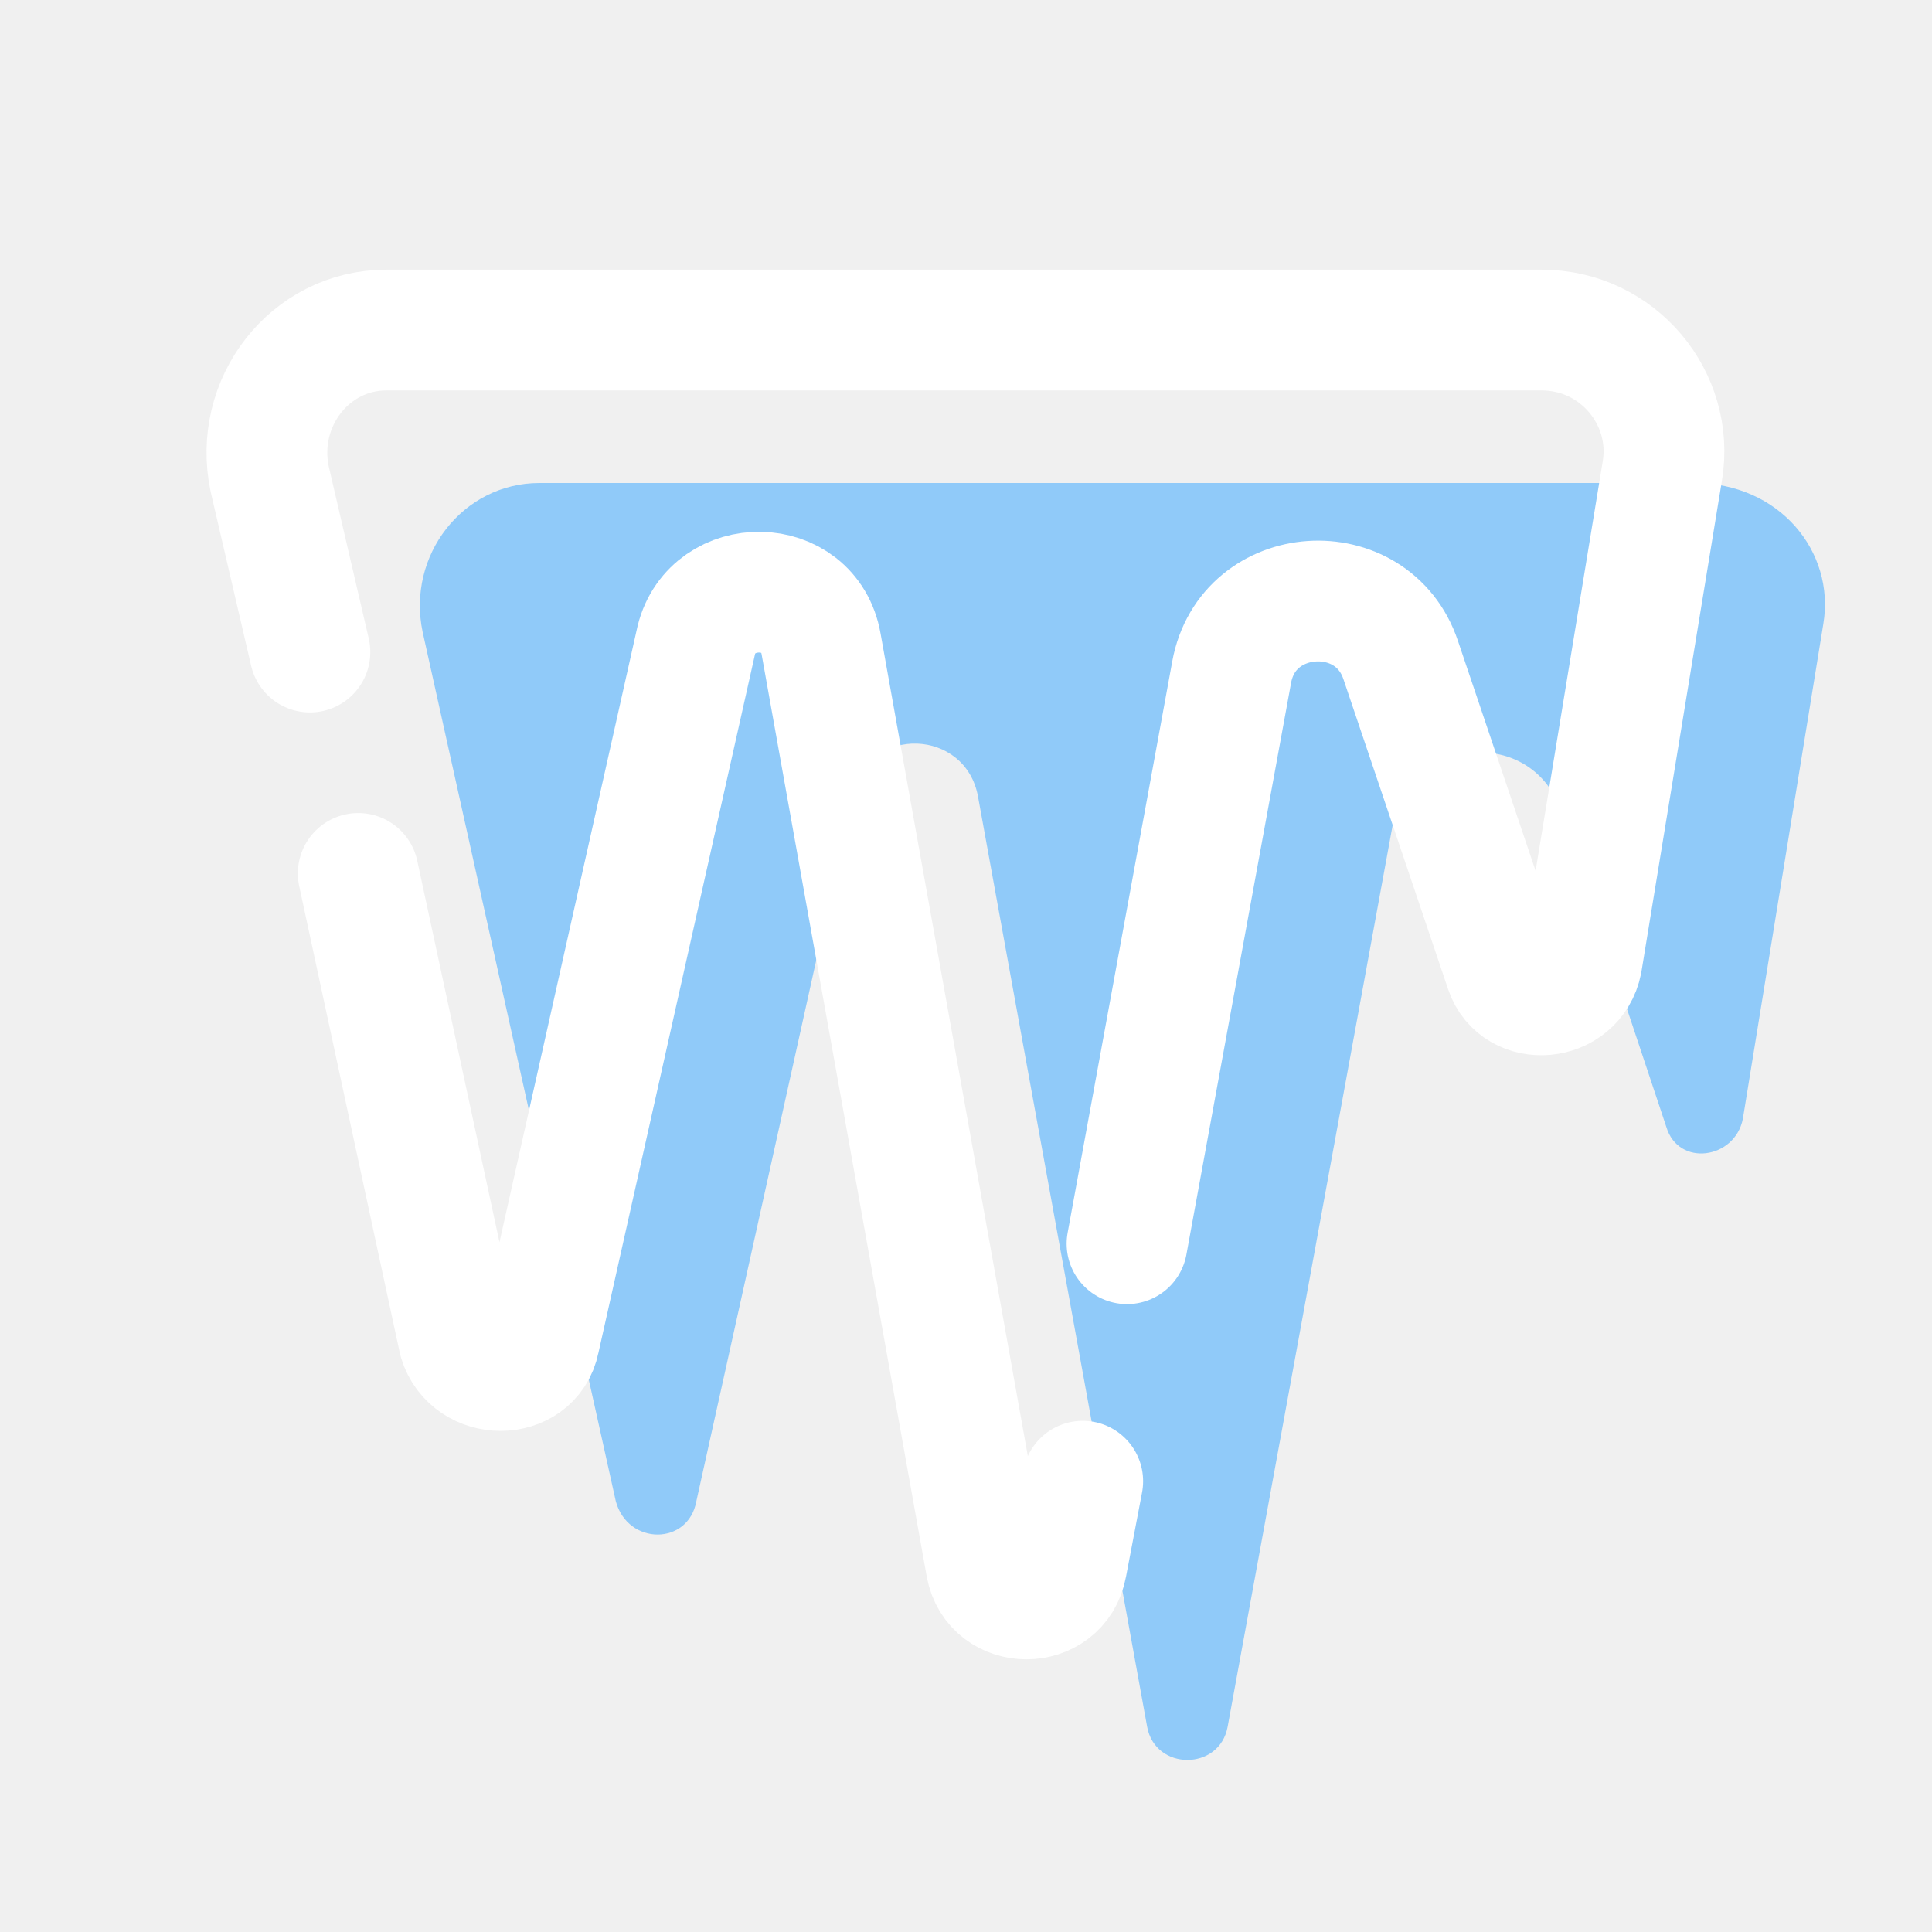
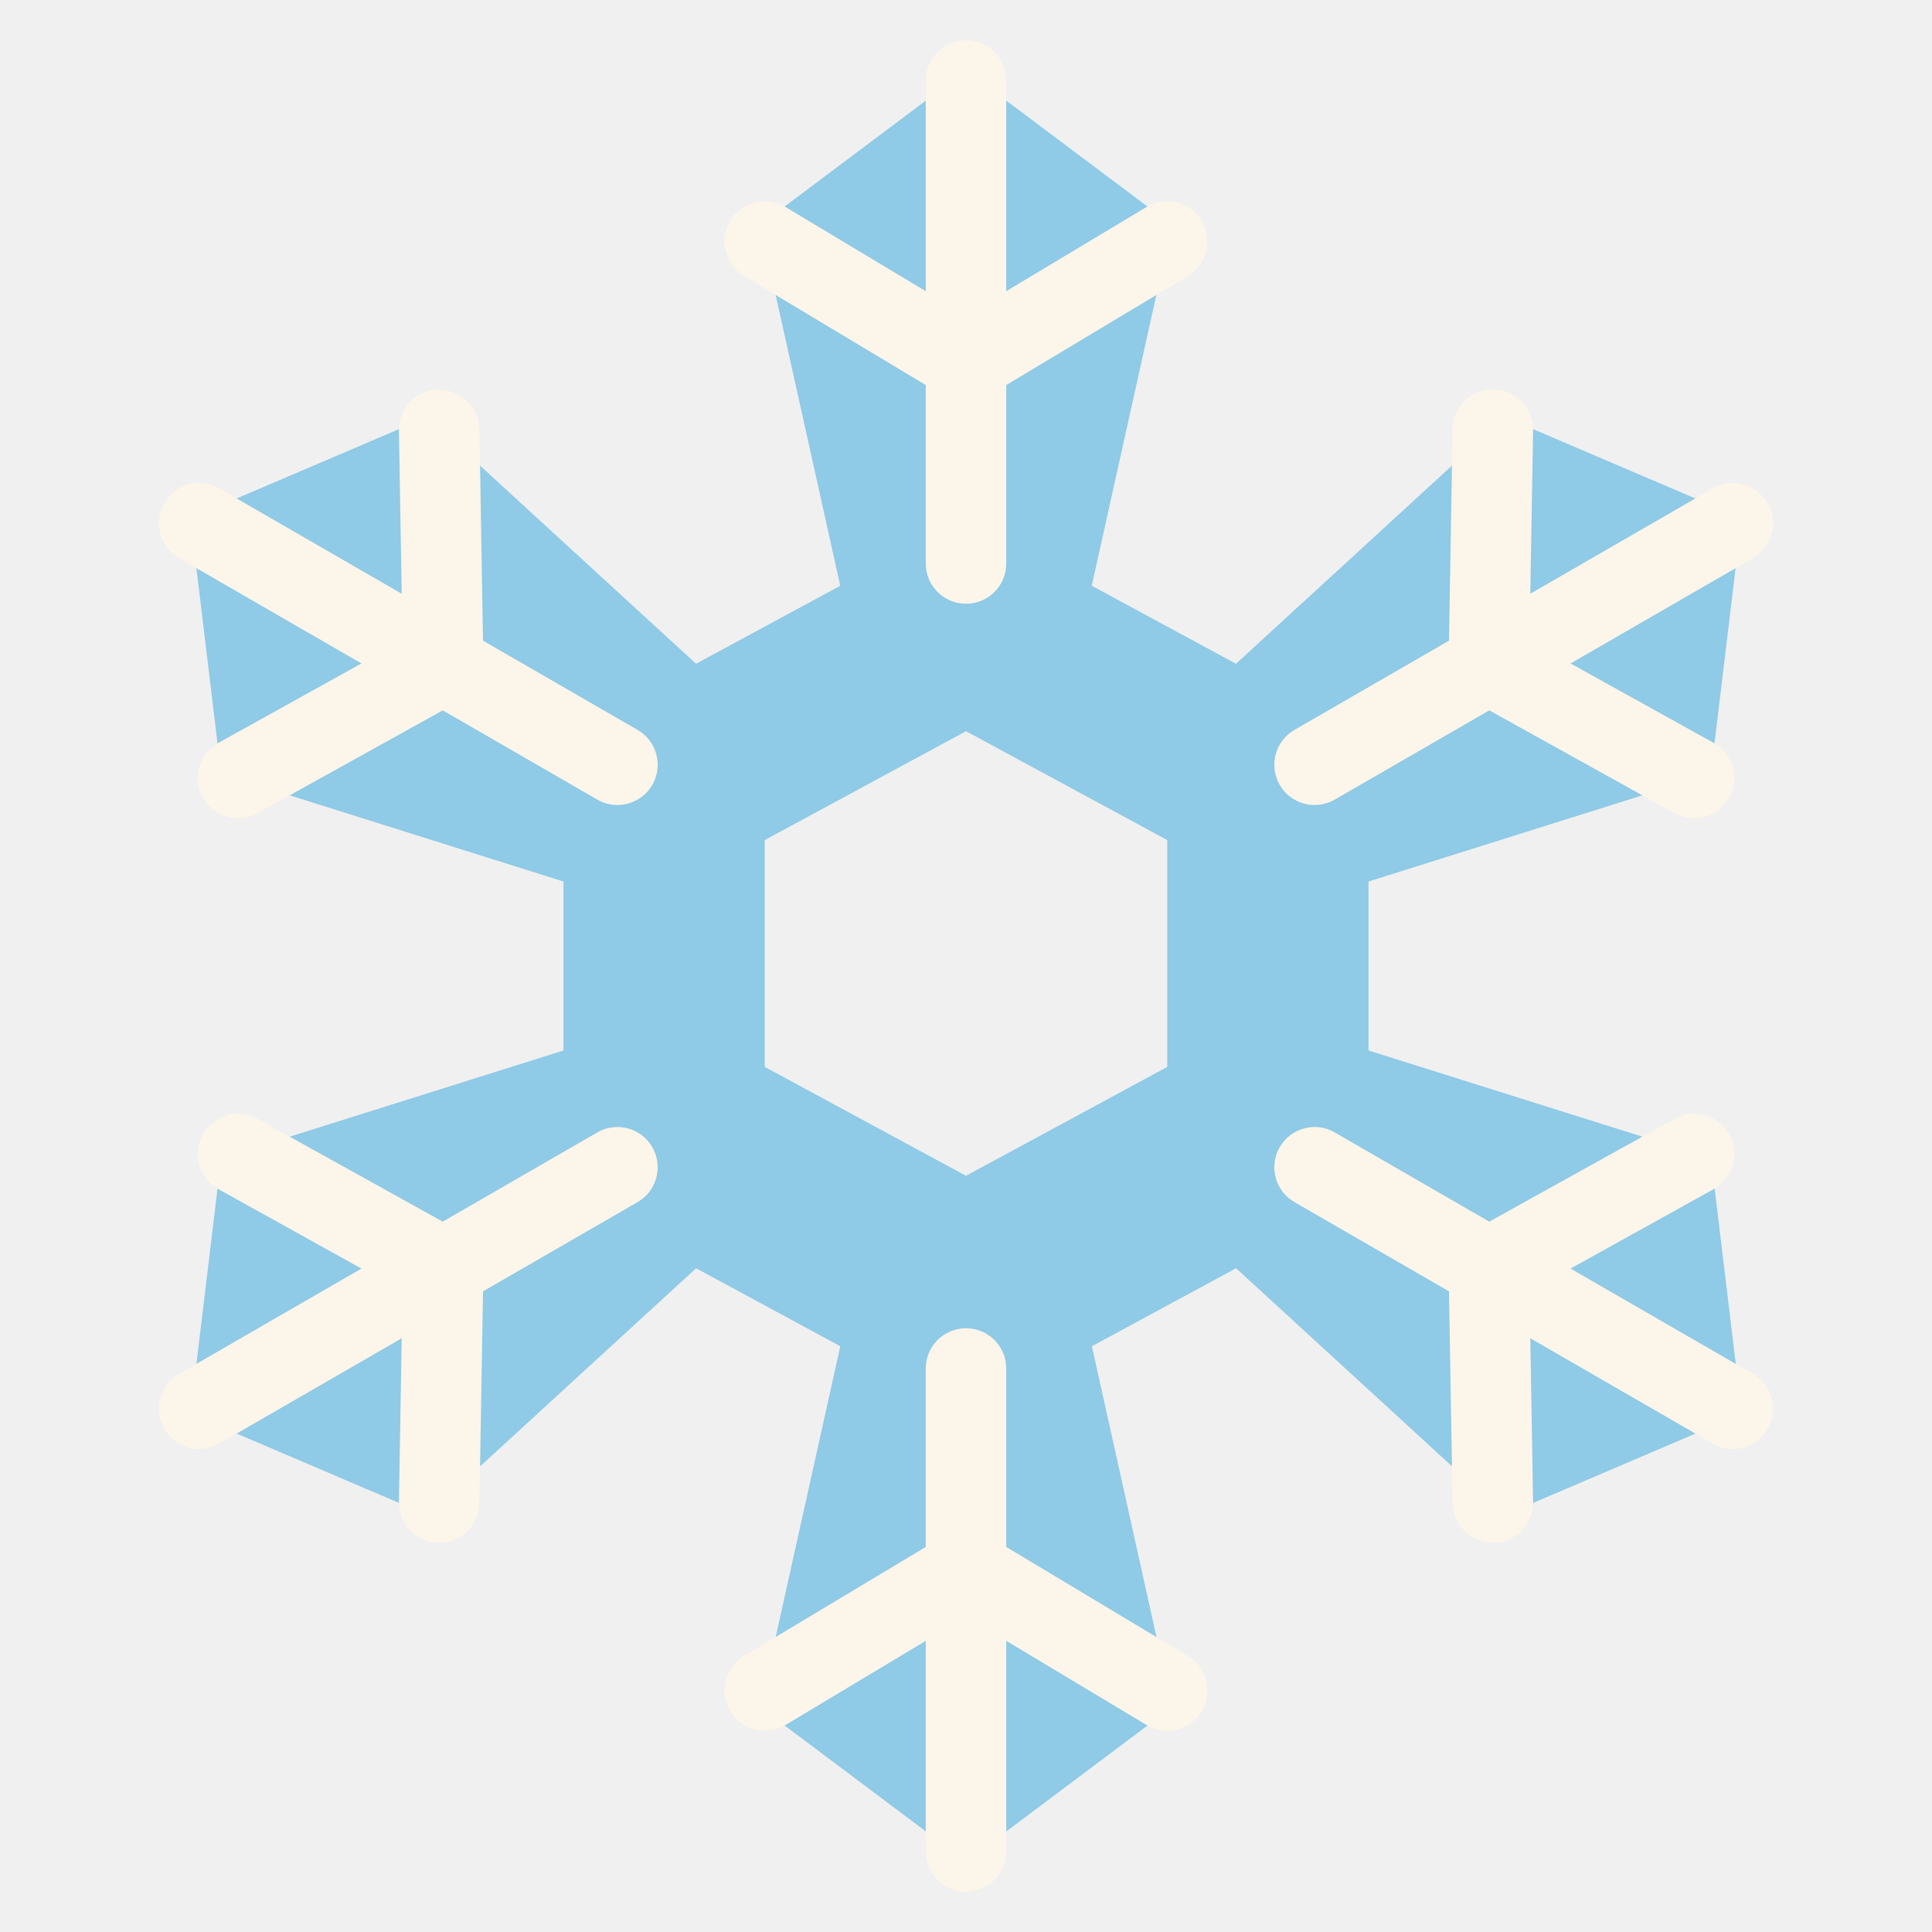
- <svg xmlns="http://www.w3.org/2000/svg" version="1.1" width="144px" height="144px" viewBox="0,0,255.998,255.998">
-   <g fill="none" fill-rule="nonzero" stroke="none" stroke-width="none" stroke-linecap="none" stroke-linejoin="none" stroke-miterlimit="10" stroke-dasharray="" stroke-dashoffset="0" font-family="none" font-weight="none" font-size="none" text-anchor="none" style="mix-blend-mode: normal">
+ <svg xmlns="http://www.w3.org/2000/svg" version="1.1" width="192px" height="192px" viewBox="0,0,255.998,255.998">
+   <g fill="none" fill-rule="nonzero" stroke="none" stroke-width="1" stroke-linecap="butt" stroke-linejoin="miter" stroke-miterlimit="10" stroke-dasharray="" stroke-dashoffset="0" font-family="none" font-weight="none" font-size="none" text-anchor="none" style="mix-blend-mode: normal">
    <g transform="scale(5.33333,5.33333)">
-       <path d="M45.3,15.5l-2,12.3c-0.2,1 -1.6,1.2 -1.9,0.2l-2.6,-7.8c-0.7,-2.2 -3.8,-1.9 -4.2,0.3l-4.1,22.4c-0.2,1.1 -1.8,1.1 -2,0l-4.2,-23.1c-0.3,-1.7 -2.7,-1.8 -3.1,-0.1l-3.9,17.6c-0.2,1.1 -1.7,1.1 -2,0l-4.8,-21.6c-0.4,-1.9 1,-3.7 2.9,-3.7h8.9h19.8c2.1,0 3.5,1.7 3.2,3.5z" fill="#90caf9" stroke="none" stroke-width="1" stroke-linecap="butt" stroke-linejoin="miter" />
-       <path d="M26.9,36.8l-0.4,2.1c-0.2,1.1 -1.8,1.1 -2,0l-4.1,-22.9c-0.3,-1.7 -2.7,-1.7 -3.1,-0.1l-3.9,17.4c-0.2,1 -1.7,1 -2,0l-2.5,-11.6" fill="none" stroke="#ffffff" stroke-width="3" stroke-linecap="round" stroke-linejoin="round" />
-       <path d="M7.7,16.2l-1,-4.3c-0.4,-1.9 1,-3.7 2.9,-3.7h8.9h19.8c1.9,0 3.3,1.7 3,3.5l-2,12.2c-0.2,1 -1.6,1.1 -1.9,0.2l-2.6,-7.7c-0.7,-2.1 -3.8,-1.9 -4.2,0.3l-2.6,14.2" fill="none" stroke="#ffffff" stroke-width="3" stroke-linecap="round" stroke-linejoin="round" />
+       <path d="M41.889,28.582l-7.889,-2.483v-4.198l7.889,-2.483c0.375,-0.118 0.646,-0.444 0.693,-0.835l0.598,-4.964c0.053,-0.44 -0.191,-0.864 -0.601,-1.039l-4.598,-1.964c-0.358,-0.153 -0.779,-0.083 -1.068,0.183l-6.206,5.692l-3.583,-1.938l1.852,-8.336c0.086,-0.384 -0.062,-0.781 -0.376,-1.017l-4,-3c-0.355,-0.268 -0.844,-0.268 -1.199,0l-4,3c-0.314,0.235 -0.462,0.633 -0.377,1.017l1.852,8.336l-3.583,1.938l-6.206,-5.692c-0.289,-0.266 -0.709,-0.336 -1.068,-0.183l-4.598,1.964c-0.409,0.175 -0.653,0.599 -0.601,1.039l0.598,4.964c0.047,0.391 0.318,0.717 0.693,0.835l7.889,2.483v4.198l-7.889,2.483c-0.375,0.118 -0.646,0.444 -0.693,0.835l-0.598,4.964c-0.053,0.44 0.191,0.864 0.601,1.039l4.598,1.964c0.126,0.054 0.26,0.08 0.393,0.08c0.245,0 0.488,-0.091 0.676,-0.263l6.206,-5.692l3.583,1.938l-1.852,8.336c-0.085,0.384 0.062,0.781 0.377,1.017l4,3c0.178,0.134 0.389,0.2 0.6,0.2c0.211,0 0.422,-0.066 0.6,-0.2l4,-3c0.314,-0.235 0.462,-0.633 0.377,-1.017l-1.852,-8.336l3.583,-1.938l6.206,5.692c0.188,0.172 0.431,0.263 0.676,0.263c0.133,0 0.267,-0.026 0.393,-0.08l4.598,-1.964c0.409,-0.175 0.653,-0.599 0.601,-1.039l-0.598,-4.964c-0.051,-0.391 -0.322,-0.717 -0.697,-0.835zM29,26.507l-5,2.705l-5,-2.705v-5.636l5,-2.705l5,2.705z" fill="#8fcae6" />
+       <path d="M24,10c-0.178,0 -0.356,-0.048 -0.515,-0.143l-5,-3c-0.474,-0.284 -0.627,-0.898 -0.343,-1.372c0.284,-0.474 0.897,-0.628 1.372,-0.343l4.486,2.692l4.485,-2.691c0.475,-0.285 1.088,-0.131 1.372,0.343c0.284,0.474 0.131,1.088 -0.343,1.372l-5,3c-0.158,0.094 -0.336,0.142 -0.514,0.142z" fill="#fcf5e9" />
+       <path d="M24,15c-0.553,0 -1,-0.447 -1,-1v-12c0,-0.553 0.447,-1 1,-1c0.553,0 1,0.447 1,1v12c0,0.553 -0.447,1 -1,1z" fill="#fcf5e9" />
+       <path d="M5.912,20.33c-0.352,0 -0.692,-0.186 -0.875,-0.515c-0.269,-0.483 -0.094,-1.092 0.389,-1.359l4.574,-2.539l-0.089,-5.23c-0.009,-0.552 0.431,-1.007 0.983,-1.017c0.553,0.039 1.007,0.431 1.017,0.983l0.099,5.83c0.006,0.369 -0.191,0.712 -0.515,0.891l-5.099,2.83c-0.153,0.086 -0.32,0.126 -0.484,0.126z" fill="#fcf5e9" />
+       <path d="M15.339,20c-0.17,0 -0.342,-0.043 -0.499,-0.134l-10.393,-6c-0.478,-0.276 -0.642,-0.887 -0.366,-1.366c0.275,-0.479 0.889,-0.644 1.366,-0.366l10.393,6c0.479,0.276 0.643,0.888 0.366,1.366c-0.185,0.32 -0.521,0.5 -0.867,0.5z" fill="#fcf5e9" />
+       <path d="M10.911,38.33c-0.006,0 -0.011,0 -0.017,0c-0.553,-0.01 -0.992,-0.465 -0.983,-1.017l0.089,-5.23l-4.574,-2.539c-0.482,-0.268 -0.657,-0.876 -0.389,-1.359c0.268,-0.482 0.878,-0.658 1.359,-0.389l5.099,2.83c0.323,0.179 0.521,0.521 0.515,0.891l-0.099,5.83c-0.01,0.547 -0.455,0.983 -1,0.983z" fill="#fcf5e9" />
+       <path d="M4.948,36c-0.346,0 -0.682,-0.179 -0.867,-0.5c-0.276,-0.479 -0.112,-1.09 0.366,-1.366l10.393,-6c0.477,-0.276 1.09,-0.113 1.366,0.366c0.276,0.479 0.112,1.09 -0.366,1.366l-10.393,6c-0.157,0.091 -0.329,0.134 -0.499,0.134z" fill="#fcf5e9" />
+       <path d="M28.999,43c-0.175,0 -0.353,-0.046 -0.514,-0.143l-4.485,-2.691l-4.485,2.691c-0.475,0.285 -1.088,0.131 -1.372,-0.343c-0.284,-0.474 -0.131,-1.088 0.343,-1.372l5,-3c0.316,-0.189 0.713,-0.189 1.029,0l5,3c0.474,0.284 0.627,0.898 0.343,1.372c-0.188,0.313 -0.519,0.486 -0.859,0.486z" fill="#fcf5e9" />
+       <path d="M24,47c-0.553,0 -1,-0.447 -1,-1v-12c0,-0.553 0.447,-1 1,-1c0.553,0 1,0.447 1,1v12c0,0.553 -0.447,1 -1,1z" fill="#fcf5e9" />
+       <path d="M37.089,38.33c-0.545,0 -0.99,-0.437 -1,-0.983l-0.099,-5.83c-0.006,-0.369 0.191,-0.712 0.515,-0.891l5.099,-2.83c0.481,-0.27 1.092,-0.094 1.359,0.389c0.269,0.483 0.094,1.092 -0.389,1.359l-4.574,2.539l0.089,5.23c0.009,0.552 -0.431,1.007 -0.983,1.017c-0.006,0 -0.011,0 -0.017,0z" fill="#fcf5e9" />
+       <path d="M43.052,36c-0.17,0 -0.342,-0.043 -0.499,-0.134l-10.393,-6c-0.479,-0.276 -0.643,-0.888 -0.366,-1.366c0.276,-0.478 0.889,-0.643 1.366,-0.366l10.393,6c0.479,0.276 0.643,0.888 0.366,1.366c-0.186,0.32 -0.522,0.5 -0.867,0.5z" fill="#fcf5e9" />
+       <path d="M42.088,20.33c-0.164,0 -0.331,-0.04 -0.484,-0.126l-5.099,-2.83c-0.323,-0.179 -0.521,-0.521 -0.515,-0.891l0.099,-5.83c0.01,-0.547 0.455,-0.983 1,-0.983c0.006,0 0.011,0 0.017,0c0.553,0.01 0.992,0.465 0.983,1.017l-0.089,5.23l4.574,2.539c0.482,0.268 0.657,0.876 0.389,1.359c-0.183,0.33 -0.524,0.515 -0.875,0.515z" fill="#fcf5e9" />
+       <path d="M32.661,20c-0.346,0 -0.682,-0.179 -0.867,-0.5c-0.276,-0.479 -0.112,-1.09 0.366,-1.366l10.393,-6c0.477,-0.277 1.089,-0.113 1.366,0.366c0.276,0.479 0.112,1.09 -0.366,1.366l-10.393,6c-0.157,0.091 -0.329,0.134 -0.499,0.134z" fill="#fcf5e9" />
    </g>
  </g>
</svg>
